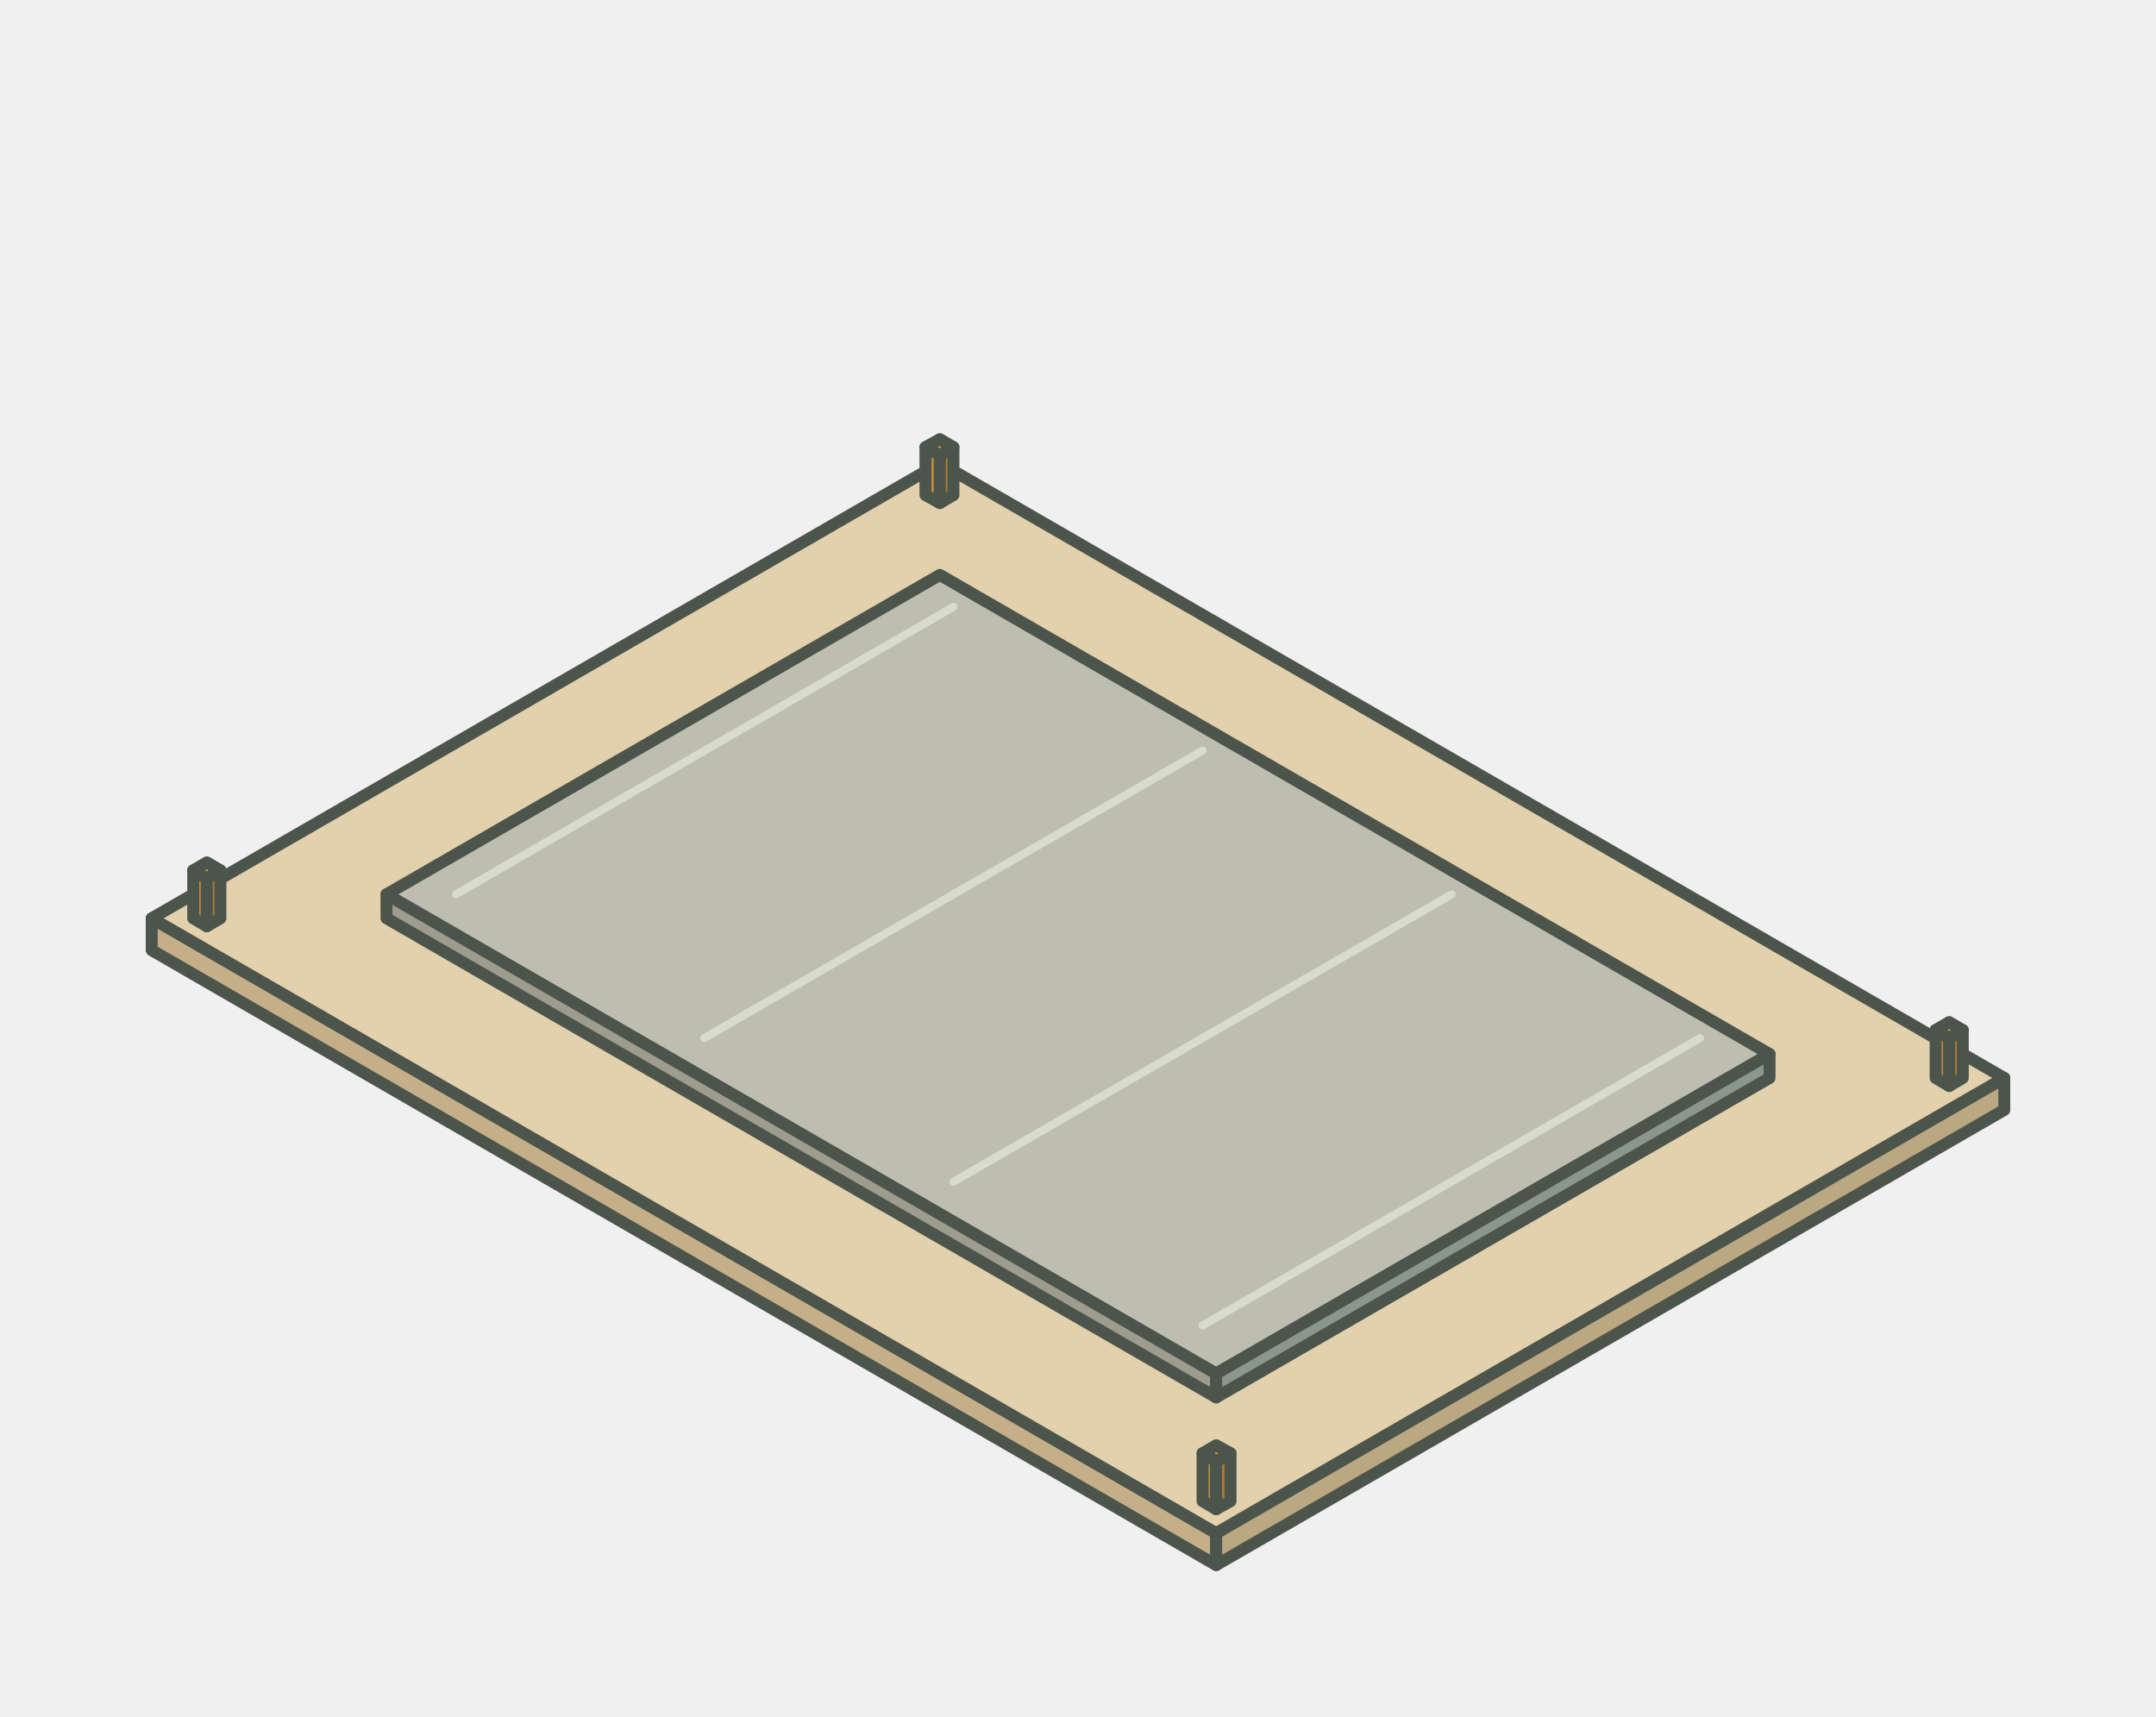
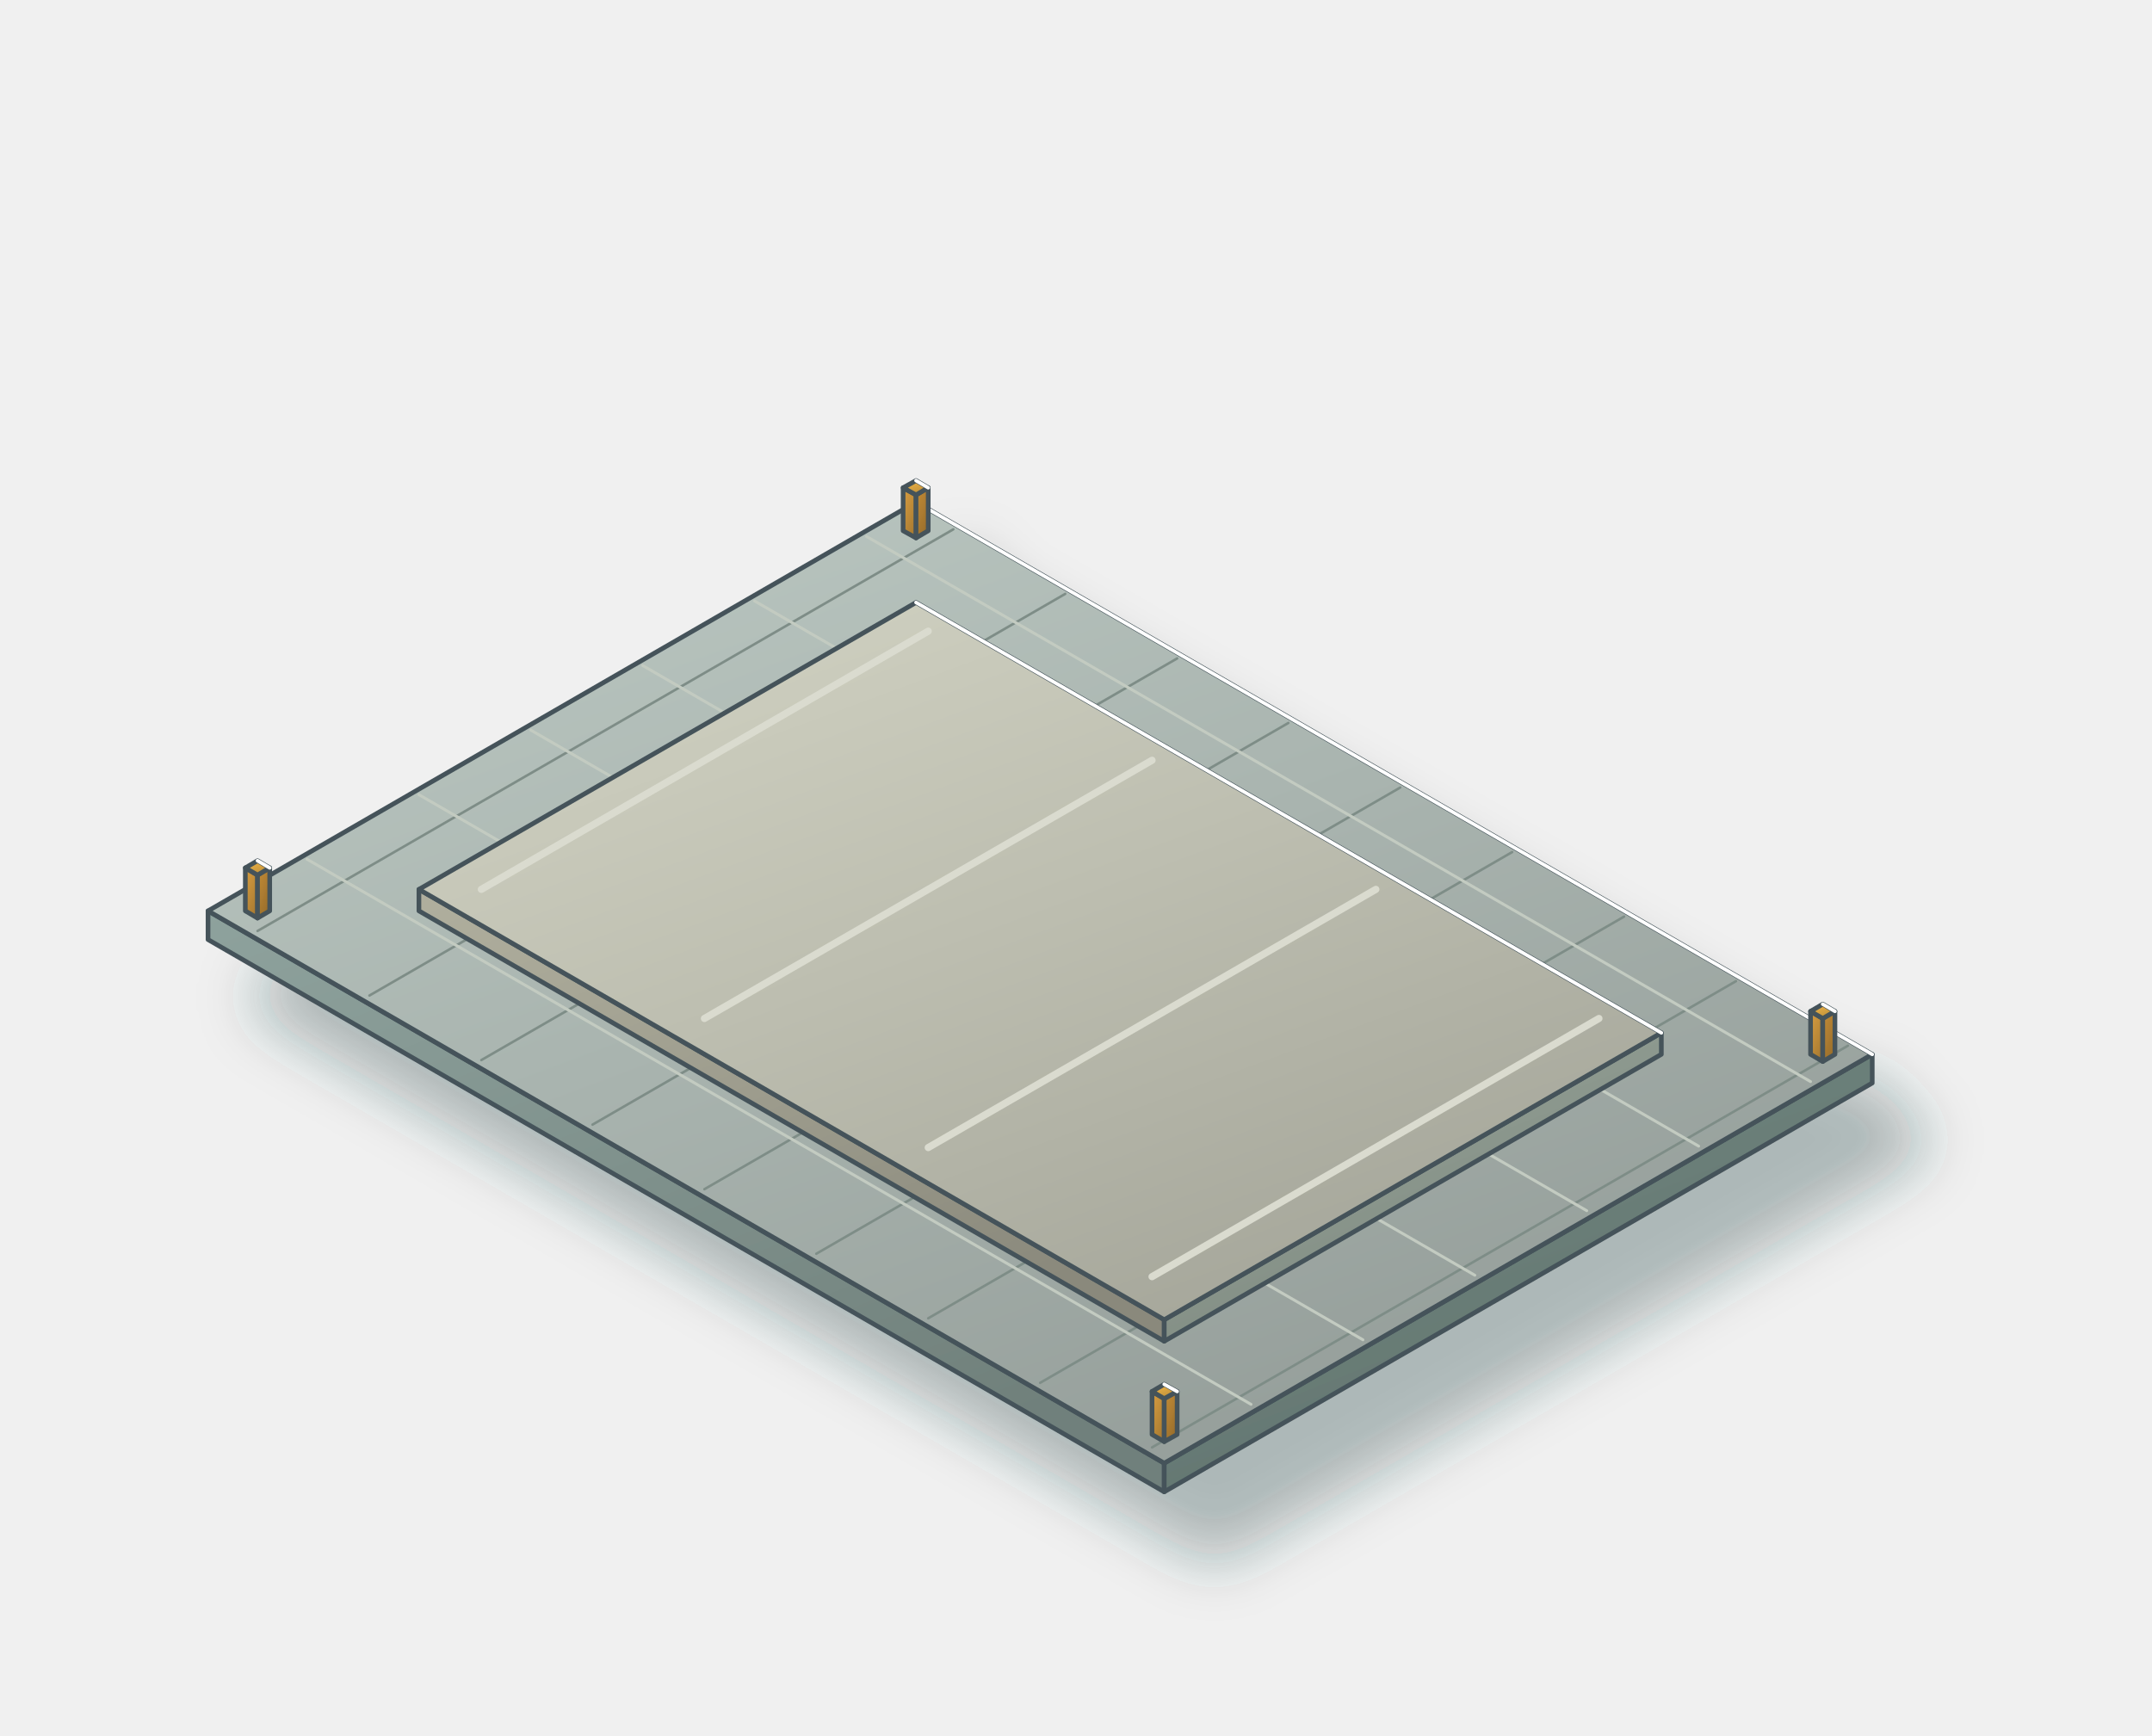
- <svg xmlns="http://www.w3.org/2000/svg" viewBox="25 0 270 215">
-   <polygon points="44.0,119.0 177.3,196.0 177.3,192.0 44.0,115.0" fill="#c4af88" stroke="#4c554c" stroke-width="1.5" stroke-linejoin="round" />
-   <polygon points="276.0,139.0 177.3,196.0 177.3,192.0 276.0,135.0" fill="#bba781" stroke="#4c554c" stroke-width="1.5" stroke-linejoin="round" />
-   <polygon points="142.7,58.0 276.0,135.0 177.3,192.0 44.0,115.0" fill="#e3d1ad" stroke="#4c554c" stroke-width="1.5" stroke-linejoin="round" />
-   <polygon points="73.4,115.0 177.3,175.0 177.3,172.0 73.4,112.0" fill="#9d9c8d" stroke="#4c554c" stroke-width="1.5" stroke-linejoin="round" />
-   <polygon points="246.6,135.0 177.3,175.0 177.3,172.0 246.6,132.0" fill="#8b978d" stroke="#4c554c" stroke-width="1.5" stroke-linejoin="round" />
-   <polygon points="142.7,72.0 246.6,132.0 177.3,172.0 73.4,112.0" fill="#bdbeb0" stroke="#4c554c" stroke-width="1.5" stroke-linejoin="round" />
-   <path d="M144.4,76.0 L82.1,112.0" fill="none" stroke="#dadbcf" stroke-width="1" stroke-linecap="round" />
-   <path d="M175.6,94.0 L113.2,130.0" fill="none" stroke="#dadbcf" stroke-width="1" stroke-linecap="round" />
-   <path d="M206.8,112.0 L144.4,148.0" fill="none" stroke="#dadbcf" stroke-width="1" stroke-linecap="round" />
-   <path d="M237.9,130.0 L175.6,166.0" fill="none" stroke="#dadbcf" stroke-width="1" stroke-linecap="round" />
-   <polygon points="140.9,62.0 142.7,63.0 142.7,57.0 140.9,56.0" fill="#c08c39" stroke="#4c554c" stroke-width="1.5" stroke-linejoin="round" />
-   <polygon points="144.4,62.0 142.7,63.0 142.7,57.0 144.4,56.0" fill="#ae7d31" stroke="#4c554c" stroke-width="1.5" stroke-linejoin="round" />
-   <polygon points="142.7,55.0 144.4,56.0 142.7,57.0 140.9,56.0" fill="#d8a341" stroke="#4c554c" stroke-width="1.5" stroke-linejoin="round" />
-   <polygon points="267.4,135.0 269.1,136.0 269.1,130.0 267.4,129.0" fill="#c08c39" stroke="#4c554c" stroke-width="1.5" stroke-linejoin="round" />
-   <polygon points="270.8,135.0 269.1,136.0 269.1,130.0 270.8,129.0" fill="#ae7d31" stroke="#4c554c" stroke-width="1.5" stroke-linejoin="round" />
-   <polygon points="269.1,128.0 270.8,129.0 269.1,130.0 267.4,129.0" fill="#d8a341" stroke="#4c554c" stroke-width="1.5" stroke-linejoin="round" />
-   <polygon points="175.6,188.0 177.3,189.0 177.3,183.0 175.6,182.0" fill="#c08c39" stroke="#4c554c" stroke-width="1.5" stroke-linejoin="round" />
-   <polygon points="179.1,188.0 177.3,189.0 177.3,183.0 179.1,182.0" fill="#ae7d31" stroke="#4c554c" stroke-width="1.5" stroke-linejoin="round" />
-   <polygon points="177.3,181.0 179.1,182.0 177.3,183.0 175.6,182.0" fill="#d8a341" stroke="#4c554c" stroke-width="1.5" stroke-linejoin="round" />
-   <polygon points="49.2,115.0 50.9,116.0 50.9,110.0 49.2,109.0" fill="#c08c39" stroke="#4c554c" stroke-width="1.5" stroke-linejoin="round" />
-   <polygon points="52.6,115.0 50.9,116.0 50.9,110.0 52.6,109.0" fill="#ae7d31" stroke="#4c554c" stroke-width="1.5" stroke-linejoin="round" />
-   <polygon points="50.9,108.0 52.6,109.0 50.9,110.0 49.2,109.0" fill="#d8a341" stroke="#4c554c" stroke-width="1.5" stroke-linejoin="round" />
+ <svg xmlns="http://www.w3.org/2000/svg" viewBox="15 -12 300 242">
+   <defs>
+     <radialGradient id="foliage" cx="30%" cy="25%">
+       <stop stop-color="#c6d58b" />
+       <stop offset=".4" stop-color="#729558" />
+       <stop offset="1" stop-color="#355d47" />
+     </radialGradient>
+     <linearGradient id="glass" x2="1" y2="1">
+       <stop stop-color="#b4d8dc" />
+       <stop offset=".45" stop-color="#4f7d8a" />
+       <stop offset=".5" stop-color="#b3cace" />
+       <stop offset="1" stop-color="#355461" />
+     </linearGradient>
+     <filter id="shadow" x="-35%" y="-35%" width="180%" height="190%">
+       <feDropShadow dx="7" dy="10" stdDeviation="4" flood-color="#223c3c" flood-opacity=".32" />
+     </filter>
+     <linearGradient id="7f918c-wall" x1="0" y1="0" x2=".65" y2="1">
+       <stop stop-color="#8ea29d" />
+       <stop offset=".52" stop-color="#7f918c" />
+       <stop offset="1" stop-color="#70807b" />
+     </linearGradient>
+     <linearGradient id="6a7e78-shade" x1="0" y1="0" x2=".65" y2="1">
+       <stop stop-color="#778d86" />
+       <stop offset=".52" stop-color="#6a7e78" />
+       <stop offset="1" stop-color="#5d6f6a" />
+     </linearGradient>
+     <linearGradient id="a9b4af-roof" x1="0" y1="0" x2=".65" y2="1">
+       <stop stop-color="#bdcac4" />
+       <stop offset=".52" stop-color="#a9b4af" />
+       <stop offset="1" stop-color="#959e9a" />
+     </linearGradient>
+     <linearGradient id="c08c39-wall" x1="0" y1="0" x2=".65" y2="1">
+       <stop stop-color="#d79d40" />
+       <stop offset=".52" stop-color="#c08c39" />
+       <stop offset="1" stop-color="#a97b32" />
+     </linearGradient>
+     <linearGradient id="ae7d31-shade" x1="0" y1="0" x2=".65" y2="1">
+       <stop stop-color="#c38c37" />
+       <stop offset=".52" stop-color="#ae7d31" />
+       <stop offset="1" stop-color="#996e2b" />
+     </linearGradient>
+     <linearGradient id="d8a341-roof" x1="0" y1="0" x2=".65" y2="1">
+       <stop stop-color="#f2b749" />
+       <stop offset=".52" stop-color="#d8a341" />
+       <stop offset="1" stop-color="#be8f39" />
+     </linearGradient>
+     <linearGradient id="9d9c8d-wall" x1="0" y1="0" x2=".65" y2="1">
+       <stop stop-color="#b0af9e" />
+       <stop offset=".52" stop-color="#9d9c8d" />
+       <stop offset="1" stop-color="#8a897c" />
+     </linearGradient>
+     <linearGradient id="8b978d-shade" x1="0" y1="0" x2=".65" y2="1">
+       <stop stop-color="#9ca99e" />
+       <stop offset=".52" stop-color="#8b978d" />
+       <stop offset="1" stop-color="#7a857c" />
+     </linearGradient>
+     <linearGradient id="bdbeb0-roof" x1="0" y1="0" x2=".65" y2="1">
+       <stop stop-color="#d4d5c5" />
+       <stop offset=".52" stop-color="#bdbeb0" />
+       <stop offset="1" stop-color="#a6a79b" />
+     </linearGradient>
+   </defs>
+   <style>.crane-boom{transform-origin:147px 21px;animation:sway 7s ease-in-out infinite alternate}@keyframes sway{to{transform:rotate(2deg)}}@media(prefers-reduced-motion:reduce){*{animation:none!important}}</style>
+   <g filter="url(#shadow)">
+     <polygon points="44.0,119.0 177.3,196.0 177.3,192.0 44.0,115.0" fill="url(#7f918c-wall)" stroke="#44535a" stroke-width="0.65" stroke-linejoin="round" />
+     <polygon points="276.0,139.0 177.3,196.0 177.3,192.0 276.0,135.0" fill="url(#6a7e78-shade)" stroke="#44535a" stroke-width="0.65" stroke-linejoin="round" />
+     <polygon points="142.7,58.0 276.0,135.0 177.3,192.0 44.0,115.0" fill="url(#a9b4af-roof)" stroke="#44535a" stroke-width="0.65" stroke-linejoin="round" />
+     <path d="M142.7,58.0 L276.0,135.0" fill="none" stroke="#ffffff" stroke-width="0.5" stroke-linecap="round" />
+     <path d="M147.9,61.8 L50.9,117.8" fill="none" stroke="#7e8d87" stroke-width="0.35" stroke-linecap="round" />
+     <path d="M163.5,70.8 L66.5,126.8" fill="none" stroke="#7e8d87" stroke-width="0.35" stroke-linecap="round" />
+     <path d="M179.1,79.8 L82.1,135.8" fill="none" stroke="#7e8d87" stroke-width="0.35" stroke-linecap="round" />
+     <path d="M194.6,88.8 L97.6,144.8" fill="none" stroke="#7e8d87" stroke-width="0.35" stroke-linecap="round" />
+     <path d="M210.2,97.8 L113.2,153.8" fill="none" stroke="#7e8d87" stroke-width="0.35" stroke-linecap="round" />
+     <path d="M225.8,106.8 L128.8,162.8" fill="none" stroke="#7e8d87" stroke-width="0.35" stroke-linecap="round" />
+     <path d="M241.4,115.8 L144.4,171.8" fill="none" stroke="#7e8d87" stroke-width="0.35" stroke-linecap="round" />
+     <path d="M257.0,124.8 L160.0,180.8" fill="none" stroke="#7e8d87" stroke-width="0.35" stroke-linecap="round" />
+     <path d="M272.6,133.8 L175.6,189.8" fill="none" stroke="#7e8d87" stroke-width="0.35" stroke-linecap="round" />
+     <path d="M135.8,62.8 L267.4,138.8" fill="none" stroke="#c3cbc1" stroke-width="0.4" stroke-linecap="round" />
+     <path d="M120.2,71.8 L251.8,147.8" fill="none" stroke="#c3cbc1" stroke-width="0.4" stroke-linecap="round" />
+     <path d="M104.6,80.8 L236.2,156.8" fill="none" stroke="#c3cbc1" stroke-width="0.4" stroke-linecap="round" />
+     <path d="M89.0,89.8 L220.6,165.8" fill="none" stroke="#c3cbc1" stroke-width="0.4" stroke-linecap="round" />
+     <path d="M73.4,98.8 L205.0,174.8" fill="none" stroke="#c3cbc1" stroke-width="0.4" stroke-linecap="round" />
+     <path d="M57.8,107.8 L189.4,183.8" fill="none" stroke="#c3cbc1" stroke-width="0.4" stroke-linecap="round" />
+     <polygon points="73.4,115.0 177.3,175.0 177.3,172.0 73.4,112.0" fill="url(#9d9c8d-wall)" stroke="#44535a" stroke-width="0.65" stroke-linejoin="round" />
+     <polygon points="246.6,135.0 177.3,175.0 177.3,172.0 246.6,132.0" fill="url(#8b978d-shade)" stroke="#44535a" stroke-width="0.65" stroke-linejoin="round" />
+     <polygon points="142.7,72.0 246.6,132.0 177.3,172.0 73.4,112.0" fill="url(#bdbeb0-roof)" stroke="#44535a" stroke-width="0.65" stroke-linejoin="round" />
+     <path d="M142.7,72.0 L246.6,132.0" fill="none" stroke="#ffffff" stroke-width="0.5" stroke-linecap="round" />
+     <path d="M144.4,76.0 L82.1,112.0" fill="none" stroke="#dadbcf" stroke-width="1" stroke-linecap="round" />
+     <path d="M175.6,94.0 L113.2,130.0" fill="none" stroke="#dadbcf" stroke-width="1" stroke-linecap="round" />
+     <path d="M206.8,112.0 L144.4,148.0" fill="none" stroke="#dadbcf" stroke-width="1" stroke-linecap="round" />
+     <path d="M237.9,130.0 L175.6,166.0" fill="none" stroke="#dadbcf" stroke-width="1" stroke-linecap="round" />
+     <polygon points="140.9,62.0 142.7,63.0 142.7,57.0 140.9,56.0" fill="url(#c08c39-wall)" stroke="#44535a" stroke-width="0.65" stroke-linejoin="round" />
+     <polygon points="144.4,62.0 142.7,63.0 142.7,57.0 144.4,56.0" fill="url(#ae7d31-shade)" stroke="#44535a" stroke-width="0.65" stroke-linejoin="round" />
+     <polygon points="142.7,55.0 144.4,56.0 142.7,57.0 140.9,56.0" fill="url(#d8a341-roof)" stroke="#44535a" stroke-width="0.65" stroke-linejoin="round" />
+     <path d="M142.7,55.0 L144.4,56.0" fill="none" stroke="#ffffff" stroke-width="0.5" stroke-linecap="round" />
+     <polygon points="267.4,135.0 269.1,136.0 269.1,130.0 267.4,129.0" fill="url(#c08c39-wall)" stroke="#44535a" stroke-width="0.65" stroke-linejoin="round" />
+     <polygon points="270.8,135.0 269.1,136.0 269.1,130.0 270.8,129.0" fill="url(#ae7d31-shade)" stroke="#44535a" stroke-width="0.65" stroke-linejoin="round" />
+     <polygon points="269.1,128.0 270.8,129.0 269.1,130.0 267.4,129.0" fill="url(#d8a341-roof)" stroke="#44535a" stroke-width="0.65" stroke-linejoin="round" />
+     <path d="M269.1,128.0 L270.8,129.0" fill="none" stroke="#ffffff" stroke-width="0.5" stroke-linecap="round" />
+     <polygon points="175.6,188.0 177.3,189.0 177.3,183.0 175.6,182.0" fill="url(#c08c39-wall)" stroke="#44535a" stroke-width="0.65" stroke-linejoin="round" />
+     <polygon points="179.1,188.0 177.3,189.0 177.3,183.0 179.1,182.0" fill="url(#ae7d31-shade)" stroke="#44535a" stroke-width="0.65" stroke-linejoin="round" />
+     <polygon points="177.3,181.0 179.1,182.0 177.3,183.0 175.6,182.0" fill="url(#d8a341-roof)" stroke="#44535a" stroke-width="0.65" stroke-linejoin="round" />
+     <path d="M177.3,181.0 L179.1,182.0" fill="none" stroke="#ffffff" stroke-width="0.5" stroke-linecap="round" />
+     <polygon points="49.2,115.0 50.9,116.0 50.9,110.0 49.2,109.0" fill="url(#c08c39-wall)" stroke="#44535a" stroke-width="0.65" stroke-linejoin="round" />
+     <polygon points="52.6,115.0 50.9,116.0 50.9,110.0 52.6,109.0" fill="url(#ae7d31-shade)" stroke="#44535a" stroke-width="0.65" stroke-linejoin="round" />
+     <polygon points="50.9,108.0 52.6,109.0 50.9,110.0 49.2,109.0" fill="url(#d8a341-roof)" stroke="#44535a" stroke-width="0.65" stroke-linejoin="round" />
+     <path d="M50.9,108.0 L52.6,109.0" fill="none" stroke="#ffffff" stroke-width="0.5" stroke-linecap="round" />
+   </g>
</svg>
